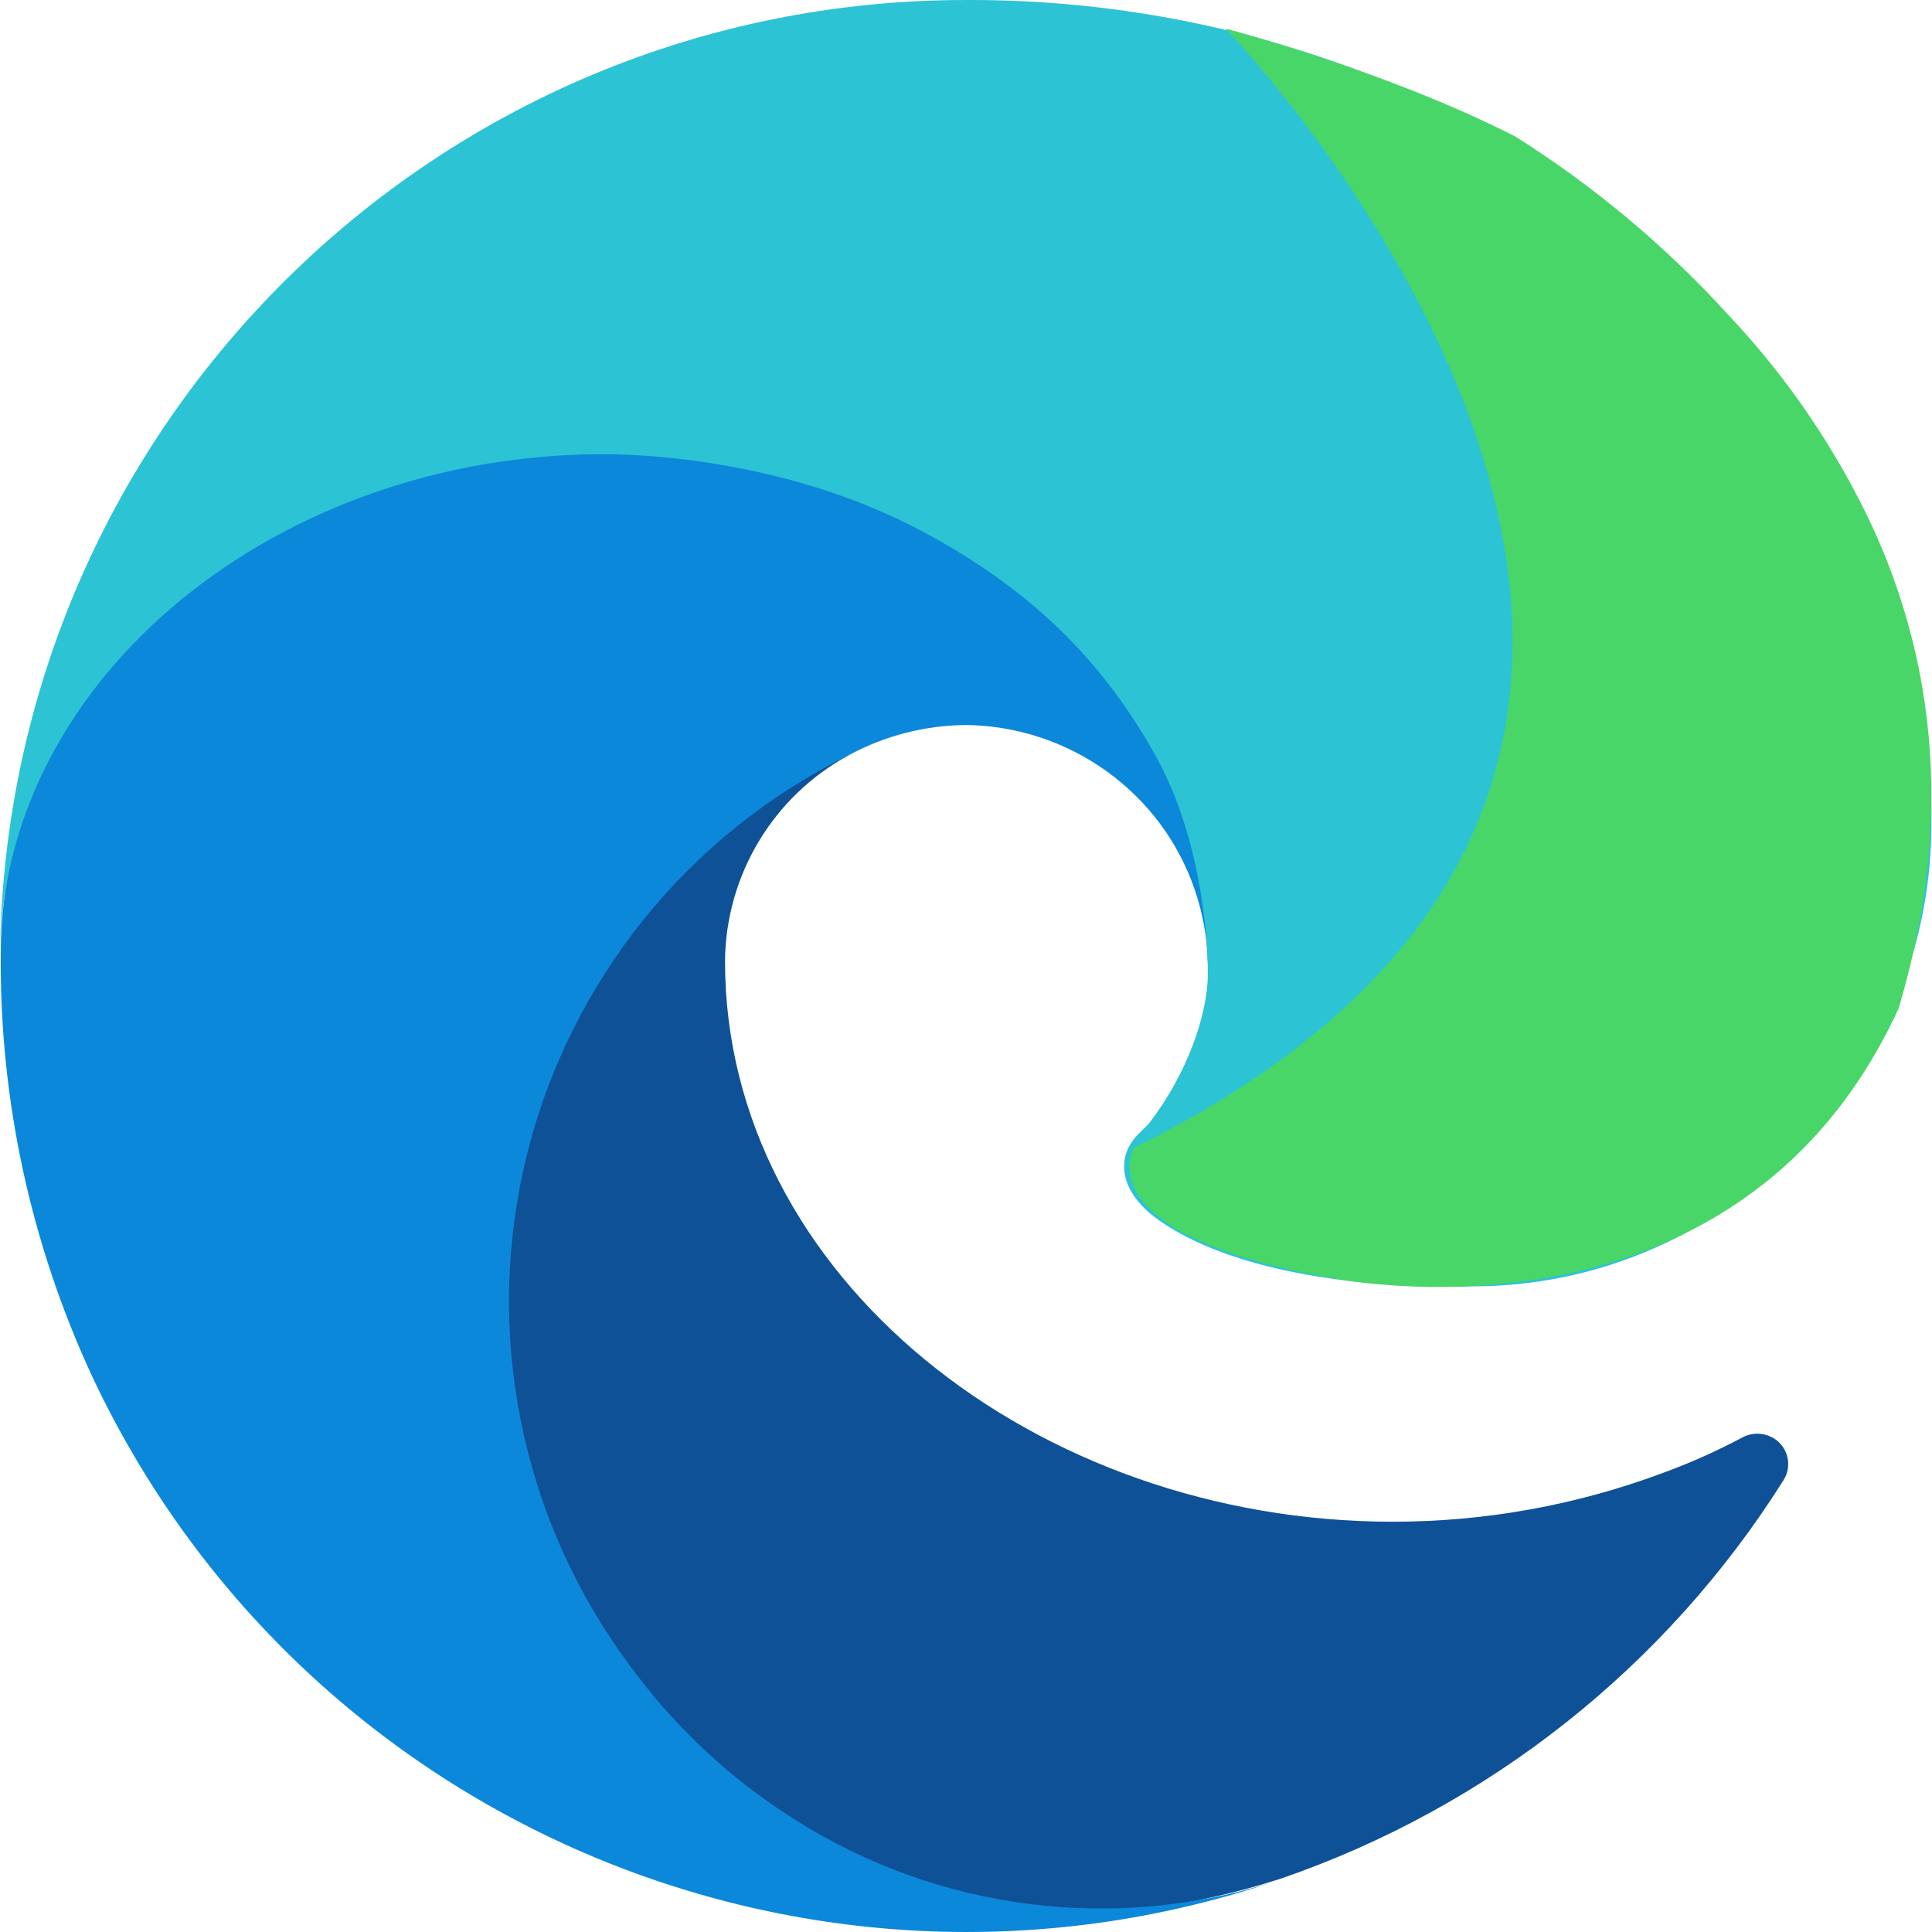
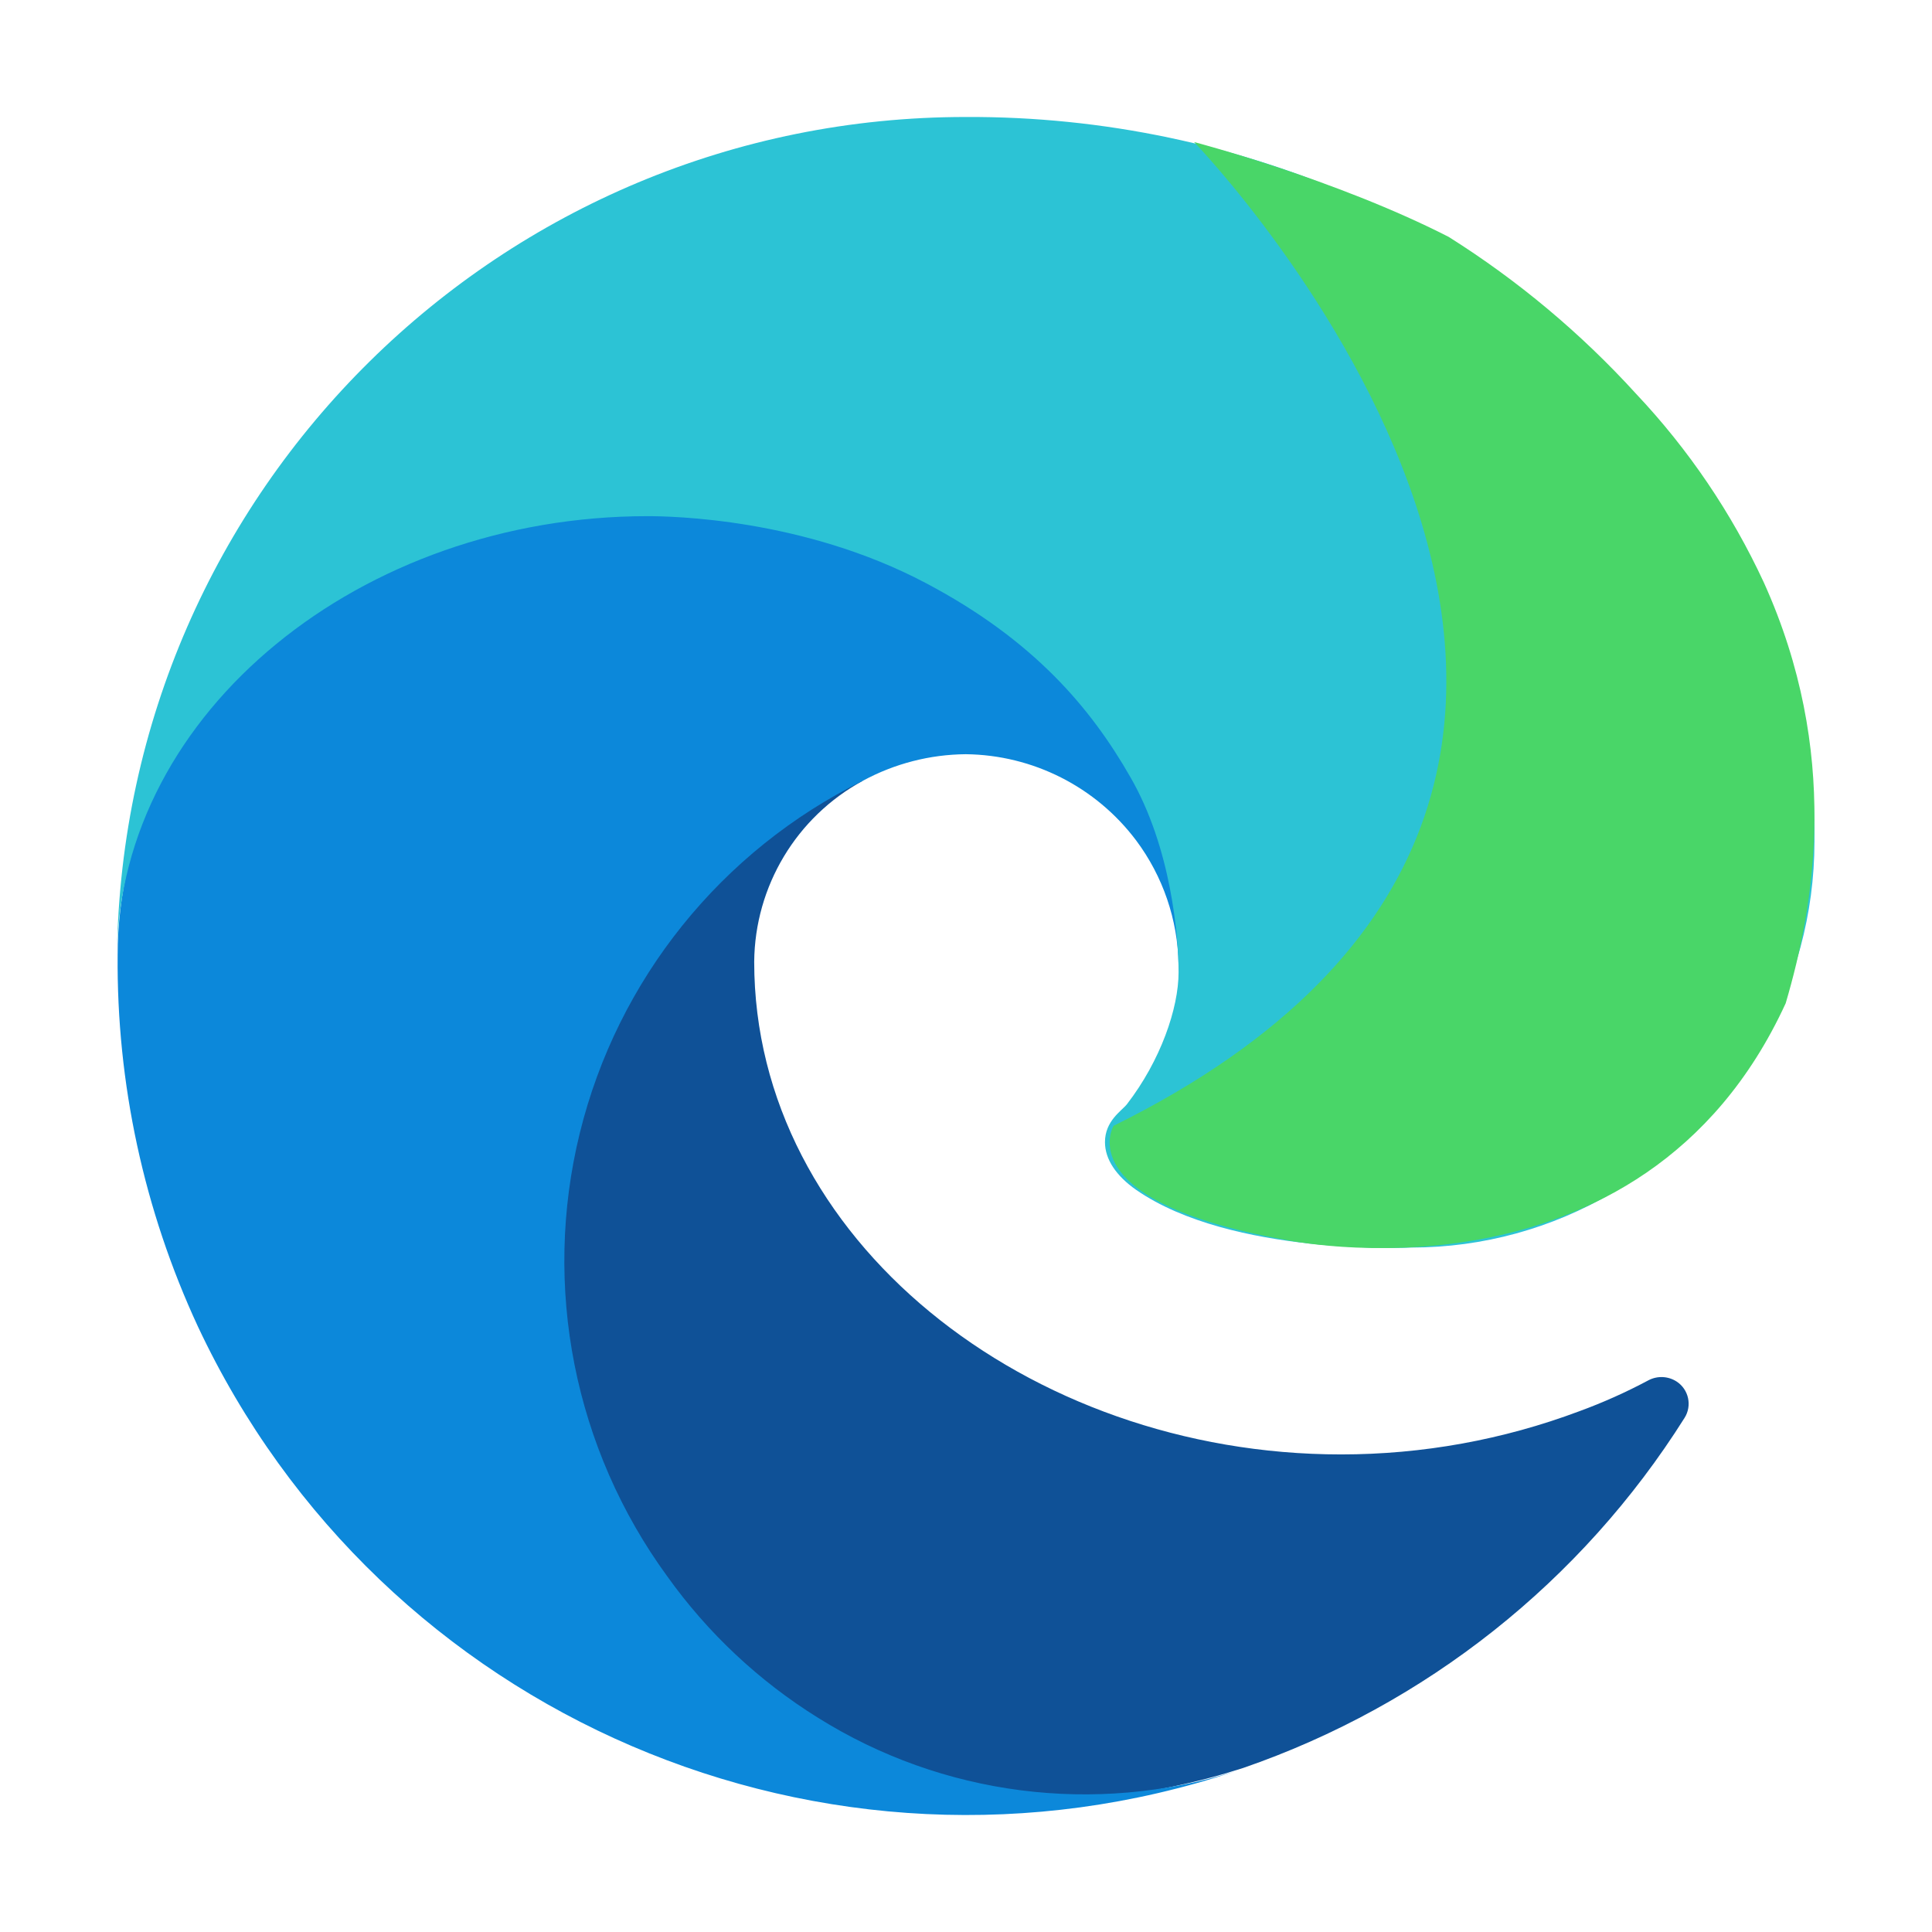
- <svg xmlns="http://www.w3.org/2000/svg" t="1649639510229" class="icon" viewBox="0 0 1024 1024" version="1.1" p-id="1072" width="128" height="128">
-   <path d="M923.699 761.758a328.213 328.213 0 0 1-41.986 18.794 408.907 408.907 0 0 1-143.553 25.992c-189.138 0-353.885-129.958-353.885-297.103a125.479 125.479 0 0 1 65.579-109.164c-171.144 7.198-215.13 185.54-215.13 289.905 0 295.504 272.311 325.494 331.092 325.494 31.59 0 79.174-9.197 107.965-18.394l5.198-1.599a511.833 511.833 0 0 0 266.313-211.131 15.995 15.995 0 0 0-4.798-21.993 16.835 16.835 0 0 0-16.795-0.8z" fill="#0F5197" p-id="1073" />
-   <path d="M422.662 965.292A317.816 317.816 0 0 1 331.892 880.12a322.735 322.735 0 0 1 117.962-479.844 132.477 132.477 0 0 1 61.98-15.995 130.318 130.318 0 0 1 102.766 51.983 128.798 128.798 0 0 1 25.592 74.776c0-0.8 97.968-318.296-319.896-318.296-175.543 0-319.896 166.746-319.896 312.698a521.51 521.51 0 0 0 48.384 223.927 512.113 512.113 0 0 0 625.396 268.313 303.021 303.021 0 0 1-251.518-32.389z" fill="#0C88DA" p-id="1074" />
-   <path d="M609.001 595.413c-3.199 3.999-13.196 9.997-13.196 22.793 0 10.397 6.798 20.393 18.794 28.791 57.581 39.987 165.946 34.789 166.346 34.789a238.922 238.922 0 0 0 121.16-33.189 245.12 245.12 0 0 0 121.56-211.531c1.2-89.571-31.99-149.151-45.185-175.543a440.496 440.496 0 0 0-83.733-113.843 493.639 493.639 0 0 0-142.673-97.088A582.53 582.53 0 0 0 511.833 0.007 511.833 511.833 0 0 0 0 504.642c1.999-145.952 147.152-263.914 319.896-263.914 13.995 0 93.969 1.2 167.945 40.387 65.179 34.389 99.568 75.575 123.16 116.762 24.792 42.786 29.19 96.369 29.19 117.962s-10.796 53.183-31.19 79.574z" fill="#2CC3D5" p-id="1075" />
-   <path d="M649.548 15.122s372.639 385.154-48.544 593.247c0 0-27.231 45.225 102.846 68.618 0 0 215.49 46.825 302.461-142.514 17.514-59.381 33.109-151.391-13.196-253.797a427.861 427.861 0 0 0-76.975-113.683 546.382 546.382 0 0 0-113.083-94.689c-68.458-34.989-153.51-57.181-153.51-57.181z" fill="#49D668" p-id="1076" />
+ <svg xmlns="http://www.w3.org/2000/svg" t="1651116859782" class="icon" viewBox="0 0 1024 1024" version="1.1" p-id="1264" width="128" height="128">
+   <path d="M873.845 731.514a288.468 288.468 0 0 1-36.902 16.518 359.391 359.391 0 0 1-126.17 22.844c-166.235 0-311.031-114.221-311.031-261.126a110.284 110.284 0 0 1 57.637-95.945c-150.42 6.326-189.079 163.072-189.079 254.8 0 259.72 239.336 286.079 290.999 286.079 27.764 0 69.587-8.083 94.891-16.167l4.569-1.406a449.853 449.853 0 0 0 234.064-185.565 14.058 14.058 0 0 0-4.217-19.33 14.796 14.796 0 0 0-14.761-0.703z" fill="#0F5197" p-id="1265" />
+   <path d="M433.48 910.401A279.331 279.331 0 0 1 353.702 835.543a283.654 283.654 0 0 1 103.677-421.738 116.435 116.435 0 0 1 54.474-14.058 114.537 114.537 0 0 1 90.322 45.688 113.201 113.201 0 0 1 22.493 65.721c0-0.703 86.105-279.753-281.158-279.753-154.286 0-281.158 146.554-281.158 274.832a458.358 458.358 0 0 0 42.525 196.811 450.099 450.099 0 0 0 549.665 235.822 266.327 266.327 0 0 1-221.061-28.467z" fill="#0C88DA" p-id="1266" />
+   <path d="M597.255 585.312c-2.812 3.514-11.598 8.786-11.598 20.033 0 9.138 5.975 17.924 16.518 25.304 50.609 35.145 145.851 30.576 146.202 30.576a209.99 209.99 0 0 0 106.489-29.17 215.438 215.438 0 0 0 106.84-185.916c1.054-78.724-28.116-131.09-39.714-154.286a387.155 387.155 0 0 0-73.593-100.057 433.862 433.862 0 0 0-125.397-85.332A511.989 511.989 0 0 0 511.853 62.006 449.853 449.853 0 0 0 62 505.533c1.757-128.278 129.333-231.956 281.158-231.956 12.301 0 82.59 1.054 147.608 35.496 57.286 30.225 87.511 66.424 108.246 102.623 21.79 37.605 25.656 84.699 25.656 103.677s-9.489 46.743-27.413 69.938z" fill="#2CC3D5" p-id="1267" />
+   <path d="M632.892 75.291s327.514 338.515-42.666 521.408c0 0-23.934 39.749 90.392 60.308 0 0 189.395 41.155 265.835-125.256 15.393-52.19 29.1-133.058-11.598-223.064a376.049 376.049 0 0 0-67.654-99.917 480.218 480.218 0 0 0-99.389-83.223c-60.168-30.752-134.921-50.257-134.921-50.257z" fill="#49D668" p-id="1268" />
</svg>
